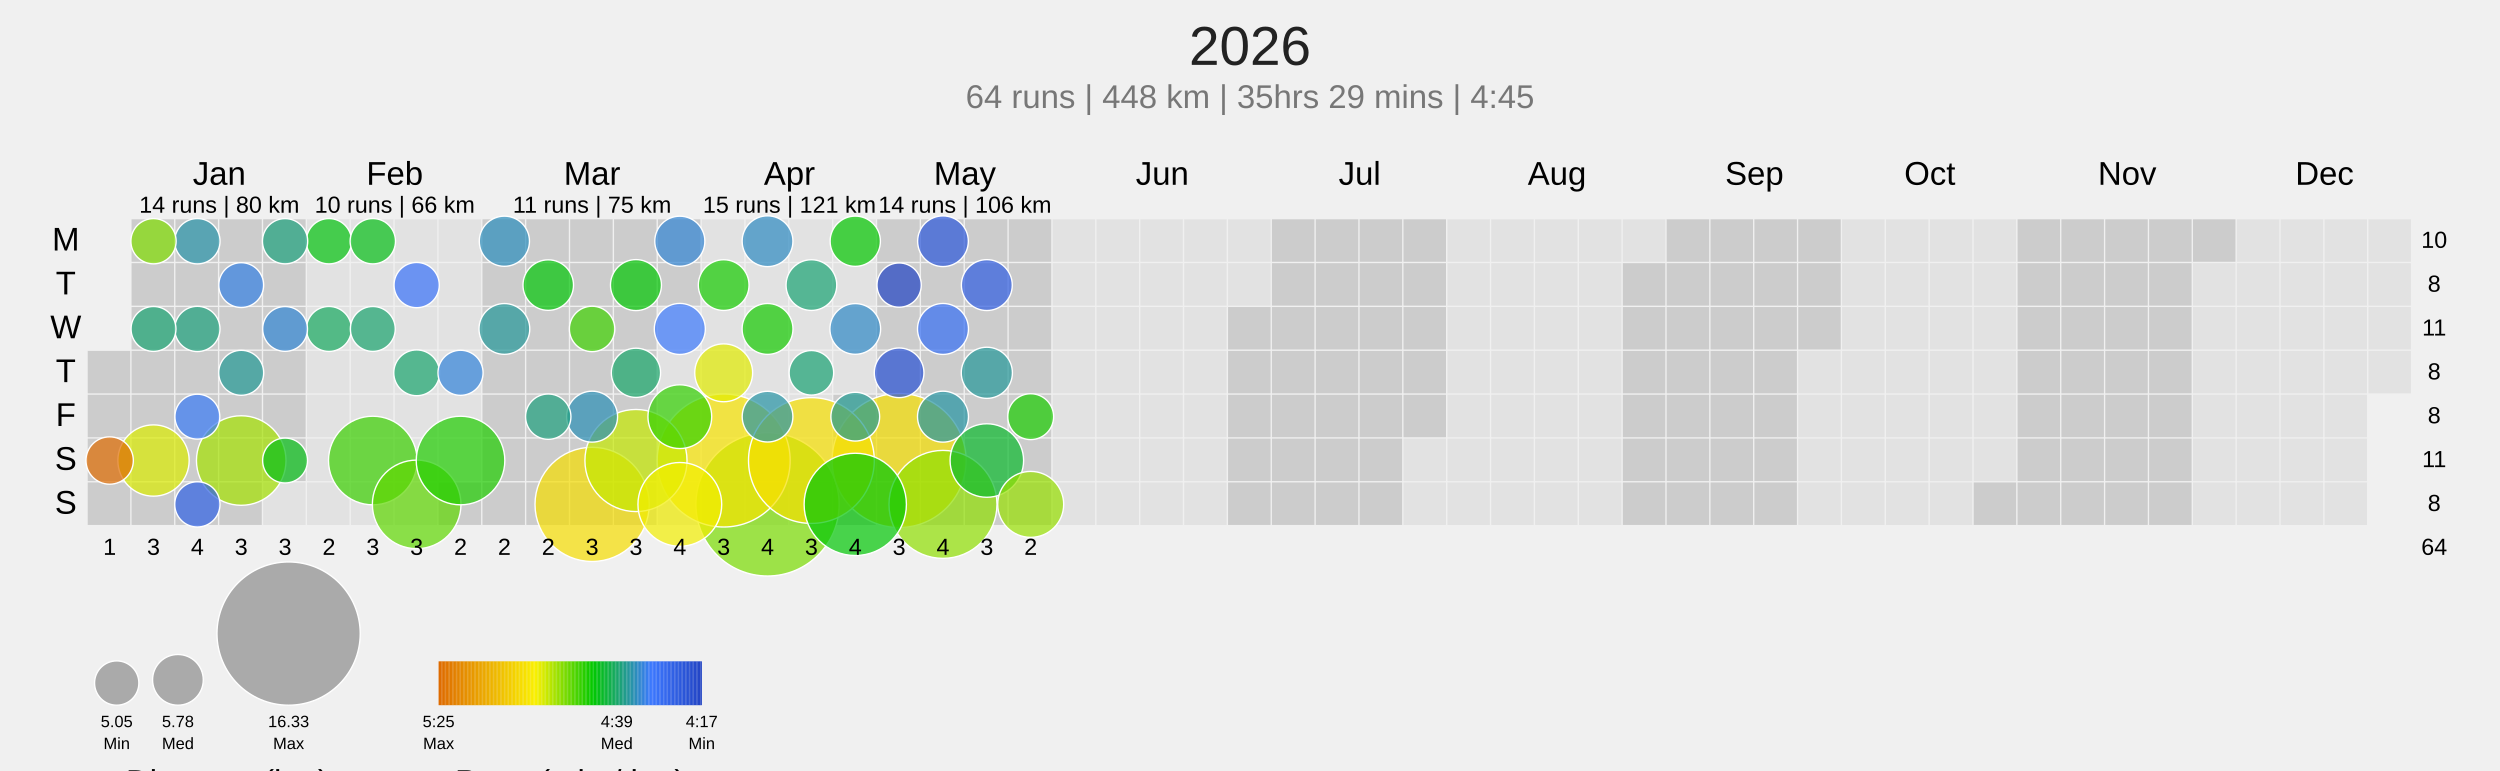
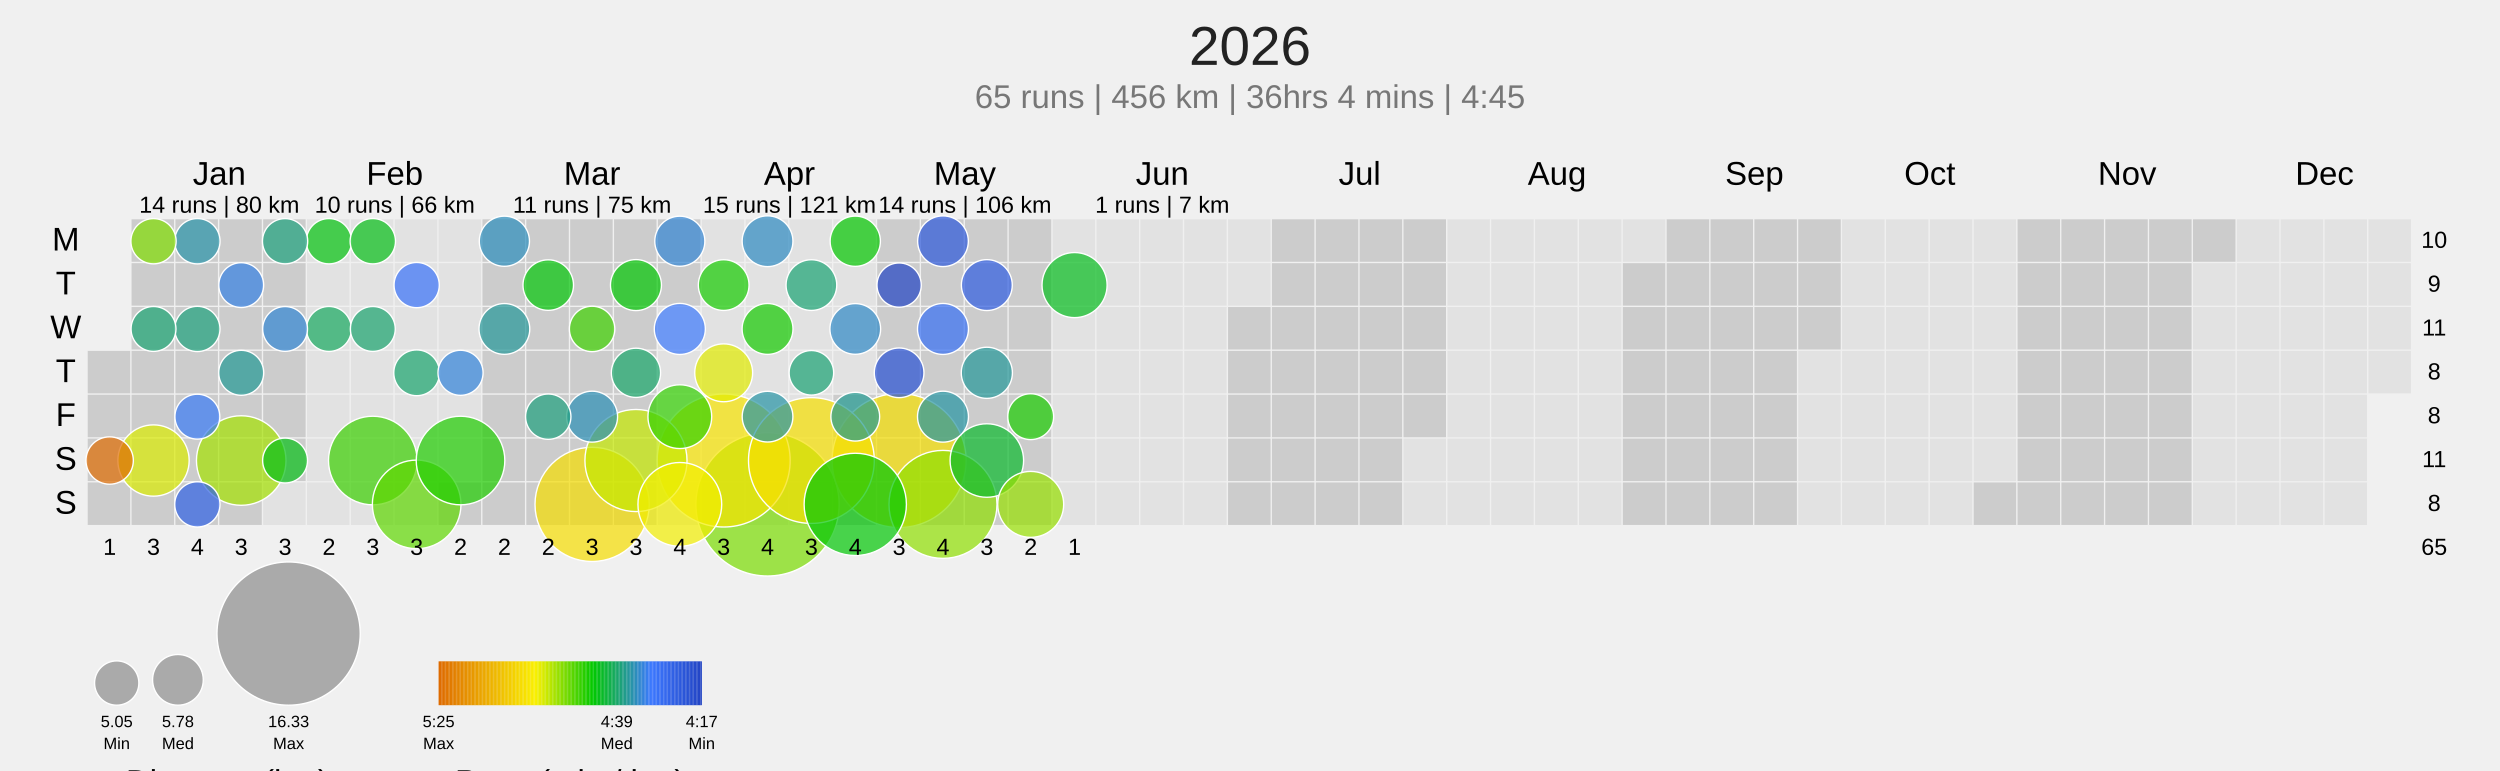
<svg xmlns="http://www.w3.org/2000/svg" viewBox="0 0 1824 562.512">
  <style>
  .month-1 {
    fill: #ccc;
  }
  .month-2 {
    fill: #e2e2e2;
  }
  text {
    font-family: Arial;
    text-anchor: middle;
  }
  .axis-label {
    font-size: 24px;
    dominant-baseline: middle;
  }
  circle {
    fill-opacity: 0.7;
    stroke: white;
  }
  .cross {
    opacity: 0.7;
    stroke: rgb(60, 52, 52);
    stroke-width: 3;
    stroke-linecap: round;
  }
  .count {
    font-size: 17px;
    dominant-baseline: middle;
  }
  .title {
    font-size: 40px;
    dominant-baseline: middle;
    fill: #222;
  }
  .subtitle {
    font-size: 24px;
    dominant-baseline: middle;
    fill: #777;
  }
  </style>
  <text x="912.0" y="36" class="title">2026</text>
-   <text x="912.0" y="72" class="subtitle">64 runs | 448 km | 35hrs 29 mins | 4:45</text>
+   <text x="912.0" y="72" class="subtitle">65 runs | 456 km | 36hrs 4 mins | 4:45</text>
  <rect class="month-1" x="64" y="256" width="31" height="31" />
  <rect class="month-1" x="64" y="288" width="31" height="31" />
  <rect class="month-1" x="64" y="320" width="31" height="31" />
  <rect class="month-1" x="64" y="352" width="31" height="31" />
  <rect class="month-1" x="96" y="160" width="31" height="31" />
  <rect class="month-1" x="96" y="192" width="31" height="31" />
  <rect class="month-1" x="96" y="224" width="31" height="31" />
  <rect class="month-1" x="96" y="256" width="31" height="31" />
  <rect class="month-1" x="96" y="288" width="31" height="31" />
  <rect class="month-1" x="96" y="320" width="31" height="31" />
  <rect class="month-1" x="96" y="352" width="31" height="31" />
  <rect class="month-1" x="128" y="160" width="31" height="31" />
  <rect class="month-1" x="128" y="192" width="31" height="31" />
  <rect class="month-1" x="128" y="224" width="31" height="31" />
  <rect class="month-1" x="128" y="256" width="31" height="31" />
  <rect class="month-1" x="128" y="288" width="31" height="31" />
  <rect class="month-1" x="128" y="320" width="31" height="31" />
  <rect class="month-1" x="128" y="352" width="31" height="31" />
  <rect class="month-1" x="160" y="160" width="31" height="31" />
  <rect class="month-1" x="160" y="192" width="31" height="31" />
  <rect class="month-1" x="160" y="224" width="31" height="31" />
  <rect class="month-1" x="160" y="256" width="31" height="31" />
  <rect class="month-1" x="160" y="288" width="31" height="31" />
  <rect class="month-1" x="160" y="320" width="31" height="31" />
  <rect class="month-1" x="160" y="352" width="31" height="31" />
  <rect class="month-1" x="192" y="160" width="31" height="31" />
  <rect class="month-1" x="192" y="192" width="31" height="31" />
  <rect class="month-1" x="192" y="224" width="31" height="31" />
  <rect class="month-1" x="192" y="256" width="31" height="31" />
  <rect class="month-1" x="192" y="288" width="31" height="31" />
  <rect class="month-1" x="192" y="320" width="31" height="31" />
  <rect class="month-2" x="192" y="352" width="31" height="31" />
  <rect class="month-2" x="224" y="160" width="31" height="31" />
  <rect class="month-2" x="224" y="192" width="31" height="31" />
  <rect class="month-2" x="224" y="224" width="31" height="31" />
  <rect class="month-2" x="224" y="256" width="31" height="31" />
  <rect class="month-2" x="224" y="288" width="31" height="31" />
  <rect class="month-2" x="224" y="320" width="31" height="31" />
  <rect class="month-2" x="224" y="352" width="31" height="31" />
  <rect class="month-2" x="256" y="160" width="31" height="31" />
  <rect class="month-2" x="256" y="192" width="31" height="31" />
  <rect class="month-2" x="256" y="224" width="31" height="31" />
  <rect class="month-2" x="256" y="256" width="31" height="31" />
  <rect class="month-2" x="256" y="288" width="31" height="31" />
  <rect class="month-2" x="256" y="320" width="31" height="31" />
  <rect class="month-2" x="256" y="352" width="31" height="31" />
  <rect class="month-2" x="288" y="160" width="31" height="31" />
  <rect class="month-2" x="288" y="192" width="31" height="31" />
  <rect class="month-2" x="288" y="224" width="31" height="31" />
  <rect class="month-2" x="288" y="256" width="31" height="31" />
  <rect class="month-2" x="288" y="288" width="31" height="31" />
  <rect class="month-2" x="288" y="320" width="31" height="31" />
  <rect class="month-2" x="288" y="352" width="31" height="31" />
  <rect class="month-2" x="320" y="160" width="31" height="31" />
  <rect class="month-2" x="320" y="192" width="31" height="31" />
  <rect class="month-2" x="320" y="224" width="31" height="31" />
  <rect class="month-2" x="320" y="256" width="31" height="31" />
  <rect class="month-2" x="320" y="288" width="31" height="31" />
  <rect class="month-2" x="320" y="320" width="31" height="31" />
  <rect class="month-1" x="320" y="352" width="31" height="31" />
  <rect class="month-1" x="352" y="160" width="31" height="31" />
  <rect class="month-1" x="352" y="192" width="31" height="31" />
  <rect class="month-1" x="352" y="224" width="31" height="31" />
  <rect class="month-1" x="352" y="256" width="31" height="31" />
  <rect class="month-1" x="352" y="288" width="31" height="31" />
  <rect class="month-1" x="352" y="320" width="31" height="31" />
  <rect class="month-1" x="352" y="352" width="31" height="31" />
  <rect class="month-1" x="384" y="160" width="31" height="31" />
  <rect class="month-1" x="384" y="192" width="31" height="31" />
  <rect class="month-1" x="384" y="224" width="31" height="31" />
  <rect class="month-1" x="384" y="256" width="31" height="31" />
  <rect class="month-1" x="384" y="288" width="31" height="31" />
  <rect class="month-1" x="384" y="320" width="31" height="31" />
  <rect class="month-1" x="384" y="352" width="31" height="31" />
  <rect class="month-1" x="416" y="160" width="31" height="31" />
  <rect class="month-1" x="416" y="192" width="31" height="31" />
  <rect class="month-1" x="416" y="224" width="31" height="31" />
  <rect class="month-1" x="416" y="256" width="31" height="31" />
  <rect class="month-1" x="416" y="288" width="31" height="31" />
  <rect class="month-1" x="416" y="320" width="31" height="31" />
  <rect class="month-1" x="416" y="352" width="31" height="31" />
  <rect class="month-1" x="448" y="160" width="31" height="31" />
  <rect class="month-1" x="448" y="192" width="31" height="31" />
  <rect class="month-1" x="448" y="224" width="31" height="31" />
  <rect class="month-1" x="448" y="256" width="31" height="31" />
  <rect class="month-1" x="448" y="288" width="31" height="31" />
  <rect class="month-1" x="448" y="320" width="31" height="31" />
  <rect class="month-1" x="448" y="352" width="31" height="31" />
  <rect class="month-1" x="480" y="160" width="31" height="31" />
  <rect class="month-1" x="480" y="192" width="31" height="31" />
  <rect class="month-2" x="480" y="224" width="31" height="31" />
  <rect class="month-2" x="480" y="256" width="31" height="31" />
  <rect class="month-2" x="480" y="288" width="31" height="31" />
  <rect class="month-2" x="480" y="320" width="31" height="31" />
  <rect class="month-2" x="480" y="352" width="31" height="31" />
  <rect class="month-2" x="512" y="160" width="31" height="31" />
  <rect class="month-2" x="512" y="192" width="31" height="31" />
  <rect class="month-2" x="512" y="224" width="31" height="31" />
  <rect class="month-2" x="512" y="256" width="31" height="31" />
  <rect class="month-2" x="512" y="288" width="31" height="31" />
  <rect class="month-2" x="512" y="320" width="31" height="31" />
  <rect class="month-2" x="512" y="352" width="31" height="31" />
  <rect class="month-2" x="544" y="160" width="31" height="31" />
  <rect class="month-2" x="544" y="192" width="31" height="31" />
  <rect class="month-2" x="544" y="224" width="31" height="31" />
  <rect class="month-2" x="544" y="256" width="31" height="31" />
  <rect class="month-2" x="544" y="288" width="31" height="31" />
  <rect class="month-2" x="544" y="320" width="31" height="31" />
  <rect class="month-2" x="544" y="352" width="31" height="31" />
  <rect class="month-2" x="576" y="160" width="31" height="31" />
  <rect class="month-2" x="576" y="192" width="31" height="31" />
  <rect class="month-2" x="576" y="224" width="31" height="31" />
  <rect class="month-2" x="576" y="256" width="31" height="31" />
  <rect class="month-2" x="576" y="288" width="31" height="31" />
  <rect class="month-2" x="576" y="320" width="31" height="31" />
  <rect class="month-2" x="576" y="352" width="31" height="31" />
  <rect class="month-2" x="608" y="160" width="31" height="31" />
  <rect class="month-2" x="608" y="192" width="31" height="31" />
  <rect class="month-2" x="608" y="224" width="31" height="31" />
  <rect class="month-2" x="608" y="256" width="31" height="31" />
  <rect class="month-1" x="608" y="288" width="31" height="31" />
  <rect class="month-1" x="608" y="320" width="31" height="31" />
  <rect class="month-1" x="608" y="352" width="31" height="31" />
  <rect class="month-1" x="640" y="160" width="31" height="31" />
  <rect class="month-1" x="640" y="192" width="31" height="31" />
  <rect class="month-1" x="640" y="224" width="31" height="31" />
  <rect class="month-1" x="640" y="256" width="31" height="31" />
  <rect class="month-1" x="640" y="288" width="31" height="31" />
  <rect class="month-1" x="640" y="320" width="31" height="31" />
  <rect class="month-1" x="640" y="352" width="31" height="31" />
  <rect class="month-1" x="672" y="160" width="31" height="31" />
  <rect class="month-1" x="672" y="192" width="31" height="31" />
  <rect class="month-1" x="672" y="224" width="31" height="31" />
  <rect class="month-1" x="672" y="256" width="31" height="31" />
  <rect class="month-1" x="672" y="288" width="31" height="31" />
  <rect class="month-1" x="672" y="320" width="31" height="31" />
  <rect class="month-1" x="672" y="352" width="31" height="31" />
  <rect class="month-1" x="704" y="160" width="31" height="31" />
  <rect class="month-1" x="704" y="192" width="31" height="31" />
  <rect class="month-1" x="704" y="224" width="31" height="31" />
  <rect class="month-1" x="704" y="256" width="31" height="31" />
  <rect class="month-1" x="704" y="288" width="31" height="31" />
  <rect class="month-1" x="704" y="320" width="31" height="31" />
  <rect class="month-1" x="704" y="352" width="31" height="31" />
  <rect class="month-1" x="736" y="160" width="31" height="31" />
  <rect class="month-1" x="736" y="192" width="31" height="31" />
  <rect class="month-1" x="736" y="224" width="31" height="31" />
  <rect class="month-1" x="736" y="256" width="31" height="31" />
  <rect class="month-1" x="736" y="288" width="31" height="31" />
  <rect class="month-1" x="736" y="320" width="31" height="31" />
  <rect class="month-1" x="736" y="352" width="31" height="31" />
  <rect class="month-2" x="768" y="160" width="31" height="31" />
  <rect class="month-2" x="768" y="192" width="31" height="31" />
  <rect class="month-2" x="768" y="224" width="31" height="31" />
  <rect class="month-2" x="768" y="256" width="31" height="31" />
  <rect class="month-2" x="768" y="288" width="31" height="31" />
  <rect class="month-2" x="768" y="320" width="31" height="31" />
  <rect class="month-2" x="768" y="352" width="31" height="31" />
  <rect class="month-2" x="800" y="160" width="31" height="31" />
  <rect class="month-2" x="800" y="192" width="31" height="31" />
  <rect class="month-2" x="800" y="224" width="31" height="31" />
  <rect class="month-2" x="800" y="256" width="31" height="31" />
  <rect class="month-2" x="800" y="288" width="31" height="31" />
  <rect class="month-2" x="800" y="320" width="31" height="31" />
  <rect class="month-2" x="800" y="352" width="31" height="31" />
  <rect class="month-2" x="832" y="160" width="31" height="31" />
  <rect class="month-2" x="832" y="192" width="31" height="31" />
  <rect class="month-2" x="832" y="224" width="31" height="31" />
  <rect class="month-2" x="832" y="256" width="31" height="31" />
  <rect class="month-2" x="832" y="288" width="31" height="31" />
  <rect class="month-2" x="832" y="320" width="31" height="31" />
  <rect class="month-2" x="832" y="352" width="31" height="31" />
  <rect class="month-2" x="864" y="160" width="31" height="31" />
  <rect class="month-2" x="864" y="192" width="31" height="31" />
  <rect class="month-2" x="864" y="224" width="31" height="31" />
  <rect class="month-2" x="864" y="256" width="31" height="31" />
  <rect class="month-2" x="864" y="288" width="31" height="31" />
  <rect class="month-2" x="864" y="320" width="31" height="31" />
  <rect class="month-2" x="864" y="352" width="31" height="31" />
  <rect class="month-2" x="896" y="160" width="31" height="31" />
  <rect class="month-2" x="896" y="192" width="31" height="31" />
  <rect class="month-1" x="896" y="224" width="31" height="31" />
  <rect class="month-1" x="896" y="256" width="31" height="31" />
  <rect class="month-1" x="896" y="288" width="31" height="31" />
  <rect class="month-1" x="896" y="320" width="31" height="31" />
  <rect class="month-1" x="896" y="352" width="31" height="31" />
  <rect class="month-1" x="928" y="160" width="31" height="31" />
  <rect class="month-1" x="928" y="192" width="31" height="31" />
  <rect class="month-1" x="928" y="224" width="31" height="31" />
  <rect class="month-1" x="928" y="256" width="31" height="31" />
  <rect class="month-1" x="928" y="288" width="31" height="31" />
  <rect class="month-1" x="928" y="320" width="31" height="31" />
  <rect class="month-1" x="928" y="352" width="31" height="31" />
  <rect class="month-1" x="960" y="160" width="31" height="31" />
  <rect class="month-1" x="960" y="192" width="31" height="31" />
  <rect class="month-1" x="960" y="224" width="31" height="31" />
  <rect class="month-1" x="960" y="256" width="31" height="31" />
  <rect class="month-1" x="960" y="288" width="31" height="31" />
  <rect class="month-1" x="960" y="320" width="31" height="31" />
  <rect class="month-1" x="960" y="352" width="31" height="31" />
  <rect class="month-1" x="992" y="160" width="31" height="31" />
  <rect class="month-1" x="992" y="192" width="31" height="31" />
  <rect class="month-1" x="992" y="224" width="31" height="31" />
  <rect class="month-1" x="992" y="256" width="31" height="31" />
  <rect class="month-1" x="992" y="288" width="31" height="31" />
  <rect class="month-1" x="992" y="320" width="31" height="31" />
  <rect class="month-1" x="992" y="352" width="31" height="31" />
  <rect class="month-1" x="1024" y="160" width="31" height="31" />
  <rect class="month-1" x="1024" y="192" width="31" height="31" />
  <rect class="month-1" x="1024" y="224" width="31" height="31" />
  <rect class="month-1" x="1024" y="256" width="31" height="31" />
  <rect class="month-1" x="1024" y="288" width="31" height="31" />
  <rect class="month-2" x="1024" y="320" width="31" height="31" />
  <rect class="month-2" x="1024" y="352" width="31" height="31" />
  <rect class="month-2" x="1056" y="160" width="31" height="31" />
  <rect class="month-2" x="1056" y="192" width="31" height="31" />
  <rect class="month-2" x="1056" y="224" width="31" height="31" />
  <rect class="month-2" x="1056" y="256" width="31" height="31" />
  <rect class="month-2" x="1056" y="288" width="31" height="31" />
  <rect class="month-2" x="1056" y="320" width="31" height="31" />
  <rect class="month-2" x="1056" y="352" width="31" height="31" />
  <rect class="month-2" x="1088" y="160" width="31" height="31" />
  <rect class="month-2" x="1088" y="192" width="31" height="31" />
  <rect class="month-2" x="1088" y="224" width="31" height="31" />
  <rect class="month-2" x="1088" y="256" width="31" height="31" />
  <rect class="month-2" x="1088" y="288" width="31" height="31" />
  <rect class="month-2" x="1088" y="320" width="31" height="31" />
  <rect class="month-2" x="1088" y="352" width="31" height="31" />
  <rect class="month-2" x="1120" y="160" width="31" height="31" />
  <rect class="month-2" x="1120" y="192" width="31" height="31" />
  <rect class="month-2" x="1120" y="224" width="31" height="31" />
  <rect class="month-2" x="1120" y="256" width="31" height="31" />
  <rect class="month-2" x="1120" y="288" width="31" height="31" />
  <rect class="month-2" x="1120" y="320" width="31" height="31" />
  <rect class="month-2" x="1120" y="352" width="31" height="31" />
  <rect class="month-2" x="1152" y="160" width="31" height="31" />
  <rect class="month-2" x="1152" y="192" width="31" height="31" />
  <rect class="month-2" x="1152" y="224" width="31" height="31" />
  <rect class="month-2" x="1152" y="256" width="31" height="31" />
  <rect class="month-2" x="1152" y="288" width="31" height="31" />
  <rect class="month-2" x="1152" y="320" width="31" height="31" />
  <rect class="month-2" x="1152" y="352" width="31" height="31" />
  <rect class="month-2" x="1184" y="160" width="31" height="31" />
  <rect class="month-1" x="1184" y="192" width="31" height="31" />
  <rect class="month-1" x="1184" y="224" width="31" height="31" />
  <rect class="month-1" x="1184" y="256" width="31" height="31" />
  <rect class="month-1" x="1184" y="288" width="31" height="31" />
  <rect class="month-1" x="1184" y="320" width="31" height="31" />
  <rect class="month-1" x="1184" y="352" width="31" height="31" />
  <rect class="month-1" x="1216" y="160" width="31" height="31" />
  <rect class="month-1" x="1216" y="192" width="31" height="31" />
  <rect class="month-1" x="1216" y="224" width="31" height="31" />
  <rect class="month-1" x="1216" y="256" width="31" height="31" />
  <rect class="month-1" x="1216" y="288" width="31" height="31" />
  <rect class="month-1" x="1216" y="320" width="31" height="31" />
  <rect class="month-1" x="1216" y="352" width="31" height="31" />
  <rect class="month-1" x="1248" y="160" width="31" height="31" />
  <rect class="month-1" x="1248" y="192" width="31" height="31" />
  <rect class="month-1" x="1248" y="224" width="31" height="31" />
  <rect class="month-1" x="1248" y="256" width="31" height="31" />
  <rect class="month-1" x="1248" y="288" width="31" height="31" />
  <rect class="month-1" x="1248" y="320" width="31" height="31" />
  <rect class="month-1" x="1248" y="352" width="31" height="31" />
  <rect class="month-1" x="1280" y="160" width="31" height="31" />
  <rect class="month-1" x="1280" y="192" width="31" height="31" />
  <rect class="month-1" x="1280" y="224" width="31" height="31" />
  <rect class="month-1" x="1280" y="256" width="31" height="31" />
  <rect class="month-1" x="1280" y="288" width="31" height="31" />
  <rect class="month-1" x="1280" y="320" width="31" height="31" />
  <rect class="month-1" x="1280" y="352" width="31" height="31" />
  <rect class="month-1" x="1312" y="160" width="31" height="31" />
  <rect class="month-1" x="1312" y="192" width="31" height="31" />
  <rect class="month-1" x="1312" y="224" width="31" height="31" />
  <rect class="month-2" x="1312" y="256" width="31" height="31" />
  <rect class="month-2" x="1312" y="288" width="31" height="31" />
  <rect class="month-2" x="1312" y="320" width="31" height="31" />
  <rect class="month-2" x="1312" y="352" width="31" height="31" />
  <rect class="month-2" x="1344" y="160" width="31" height="31" />
  <rect class="month-2" x="1344" y="192" width="31" height="31" />
  <rect class="month-2" x="1344" y="224" width="31" height="31" />
  <rect class="month-2" x="1344" y="256" width="31" height="31" />
  <rect class="month-2" x="1344" y="288" width="31" height="31" />
  <rect class="month-2" x="1344" y="320" width="31" height="31" />
  <rect class="month-2" x="1344" y="352" width="31" height="31" />
  <rect class="month-2" x="1376" y="160" width="31" height="31" />
  <rect class="month-2" x="1376" y="192" width="31" height="31" />
  <rect class="month-2" x="1376" y="224" width="31" height="31" />
  <rect class="month-2" x="1376" y="256" width="31" height="31" />
  <rect class="month-2" x="1376" y="288" width="31" height="31" />
  <rect class="month-2" x="1376" y="320" width="31" height="31" />
  <rect class="month-2" x="1376" y="352" width="31" height="31" />
  <rect class="month-2" x="1408" y="160" width="31" height="31" />
  <rect class="month-2" x="1408" y="192" width="31" height="31" />
  <rect class="month-2" x="1408" y="224" width="31" height="31" />
  <rect class="month-2" x="1408" y="256" width="31" height="31" />
  <rect class="month-2" x="1408" y="288" width="31" height="31" />
  <rect class="month-2" x="1408" y="320" width="31" height="31" />
  <rect class="month-2" x="1408" y="352" width="31" height="31" />
  <rect class="month-2" x="1440" y="160" width="31" height="31" />
  <rect class="month-2" x="1440" y="192" width="31" height="31" />
  <rect class="month-2" x="1440" y="224" width="31" height="31" />
  <rect class="month-2" x="1440" y="256" width="31" height="31" />
  <rect class="month-2" x="1440" y="288" width="31" height="31" />
  <rect class="month-2" x="1440" y="320" width="31" height="31" />
  <rect class="month-1" x="1440" y="352" width="31" height="31" />
  <rect class="month-1" x="1472" y="160" width="31" height="31" />
  <rect class="month-1" x="1472" y="192" width="31" height="31" />
  <rect class="month-1" x="1472" y="224" width="31" height="31" />
  <rect class="month-1" x="1472" y="256" width="31" height="31" />
  <rect class="month-1" x="1472" y="288" width="31" height="31" />
  <rect class="month-1" x="1472" y="320" width="31" height="31" />
  <rect class="month-1" x="1472" y="352" width="31" height="31" />
  <rect class="month-1" x="1504" y="160" width="31" height="31" />
  <rect class="month-1" x="1504" y="192" width="31" height="31" />
  <rect class="month-1" x="1504" y="224" width="31" height="31" />
  <rect class="month-1" x="1504" y="256" width="31" height="31" />
  <rect class="month-1" x="1504" y="288" width="31" height="31" />
  <rect class="month-1" x="1504" y="320" width="31" height="31" />
  <rect class="month-1" x="1504" y="352" width="31" height="31" />
  <rect class="month-1" x="1536" y="160" width="31" height="31" />
  <rect class="month-1" x="1536" y="192" width="31" height="31" />
  <rect class="month-1" x="1536" y="224" width="31" height="31" />
  <rect class="month-1" x="1536" y="256" width="31" height="31" />
  <rect class="month-1" x="1536" y="288" width="31" height="31" />
  <rect class="month-1" x="1536" y="320" width="31" height="31" />
  <rect class="month-1" x="1536" y="352" width="31" height="31" />
  <rect class="month-1" x="1568" y="160" width="31" height="31" />
  <rect class="month-1" x="1568" y="192" width="31" height="31" />
  <rect class="month-1" x="1568" y="224" width="31" height="31" />
  <rect class="month-1" x="1568" y="256" width="31" height="31" />
  <rect class="month-1" x="1568" y="288" width="31" height="31" />
  <rect class="month-1" x="1568" y="320" width="31" height="31" />
  <rect class="month-1" x="1568" y="352" width="31" height="31" />
  <rect class="month-1" x="1600" y="160" width="31" height="31" />
  <rect class="month-2" x="1600" y="192" width="31" height="31" />
  <rect class="month-2" x="1600" y="224" width="31" height="31" />
  <rect class="month-2" x="1600" y="256" width="31" height="31" />
  <rect class="month-2" x="1600" y="288" width="31" height="31" />
  <rect class="month-2" x="1600" y="320" width="31" height="31" />
  <rect class="month-2" x="1600" y="352" width="31" height="31" />
  <rect class="month-2" x="1632" y="160" width="31" height="31" />
  <rect class="month-2" x="1632" y="192" width="31" height="31" />
  <rect class="month-2" x="1632" y="224" width="31" height="31" />
  <rect class="month-2" x="1632" y="256" width="31" height="31" />
  <rect class="month-2" x="1632" y="288" width="31" height="31" />
  <rect class="month-2" x="1632" y="320" width="31" height="31" />
  <rect class="month-2" x="1632" y="352" width="31" height="31" />
  <rect class="month-2" x="1664" y="160" width="31" height="31" />
  <rect class="month-2" x="1664" y="192" width="31" height="31" />
  <rect class="month-2" x="1664" y="224" width="31" height="31" />
  <rect class="month-2" x="1664" y="256" width="31" height="31" />
  <rect class="month-2" x="1664" y="288" width="31" height="31" />
  <rect class="month-2" x="1664" y="320" width="31" height="31" />
  <rect class="month-2" x="1664" y="352" width="31" height="31" />
  <rect class="month-2" x="1696" y="160" width="31" height="31" />
  <rect class="month-2" x="1696" y="192" width="31" height="31" />
  <rect class="month-2" x="1696" y="224" width="31" height="31" />
  <rect class="month-2" x="1696" y="256" width="31" height="31" />
  <rect class="month-2" x="1696" y="288" width="31" height="31" />
  <rect class="month-2" x="1696" y="320" width="31" height="31" />
  <rect class="month-2" x="1696" y="352" width="31" height="31" />
  <rect class="month-2" x="1728" y="160" width="31" height="31" />
  <rect class="month-2" x="1728" y="192" width="31" height="31" />
  <rect class="month-2" x="1728" y="224" width="31" height="31" />
  <rect class="month-2" x="1728" y="256" width="31" height="31" />
  <circle fill="rgb(122, 220, 0)" cx="560.0" cy="368.0" r="52.256" />
  <circle fill="rgb(246, 223, 0)" cx="656.0" cy="336.0" r="48.893" />
  <circle fill="rgb(248, 228, 0)" cx="528.0" cy="336.0" r="48.512" />
  <circle fill="rgb(247, 224, 0)" cx="592.0" cy="336.0" r="45.888" />
  <circle fill="rgb(246, 221, 0)" cx="432.0" cy="368.0" r="41.664" />
  <circle fill="rgb(143, 223, 0)" cx="688.0" cy="368.0" r="39.392" />
  <circle fill="rgb(1, 199, 5)" cx="624.0" cy="368.0" r="37.312" />
  <circle fill="rgb(197, 232, 0)" cx="464.0" cy="336.0" r="37.248" />
  <circle fill="rgb(165, 226, 0)" cx="176.0" cy="336.0" r="32.672" />
  <circle fill="rgb(59, 209, 0)" cx="272.0" cy="336.0" r="32.32" />
  <circle fill="rgb(95, 215, 0)" cx="304.0" cy="368.0" r="32.32" />
  <circle fill="rgb(32, 205, 0)" cx="336.0" cy="336.0" r="32.32" />
  <circle fill="rgb(243, 239, 0)" cx="496.0" cy="368.0" r="30.56" />
  <circle fill="rgb(11, 186, 45)" cx="720.0" cy="336.0" r="26.816" />
  <circle fill="rgb(219, 235, 0)" cx="112.0" cy="336.0" r="26.016" />
  <circle fill="rgb(152, 224, 0)" cx="752.0" cy="368.0" r="24.064" />
+   <circle fill="rgb(7, 190, 31)" cx="784.0" cy="208.0" r="23.744" />
  <circle fill="rgb(51, 208, 0)" cx="496.0" cy="304.0" r="23.264" />
  <circle fill="rgb(225, 236, 0)" cx="528.0" cy="272.0" r="21.12" />
  <circle fill="rgb(36, 152, 153)" cx="720.0" cy="272.0" r="18.656" />
  <circle fill="rgb(60, 121, 253)" cx="496.0" cy="240.0" r="18.624" />
  <circle fill="rgb(43, 143, 181)" cx="432.0" cy="304.0" r="18.592" />
  <circle fill="rgb(1, 199, 2)" cx="464.0" cy="208.0" r="18.592" />
  <circle fill="rgb(55, 111, 244)" cx="688.0" cy="240.0" r="18.592" />
  <circle fill="rgb(38, 149, 163)" cx="688.0" cy="304.0" r="18.592" />
  <circle fill="rgb(20, 203, 0)" cx="560.0" cy="240.0" r="18.56" />
  <circle fill="rgb(47, 93, 225)" cx="720.0" cy="208.0" r="18.56" />
  <circle fill="rgb(36, 152, 153)" cx="368.0" cy="240.0" r="18.528" />
  <circle fill="rgb(46, 139, 194)" cx="560.0" cy="176.0" r="18.528" />
  <circle fill="rgb(22, 204, 0)" cx="528.0" cy="208.0" r="18.496" />
  <circle fill="rgb(39, 148, 166)" cx="560.0" cy="304.0" r="18.496" />
  <circle fill="rgb(27, 164, 116)" cx="592.0" cy="208.0" r="18.496" />
  <circle fill="rgb(47, 138, 198)" cx="624.0" cy="240.0" r="18.496" />
  <circle fill="rgb(44, 88, 219)" cx="688.0" cy="176.0" r="18.496" />
  <circle fill="rgb(2, 198, 8)" cx="400.0" cy="208.0" r="18.432" />
  <circle fill="rgb(3, 200, 0)" cx="624.0" cy="176.0" r="18.336" />
  <circle fill="rgb(44, 141, 188)" cx="368.0" cy="176.0" r="18.304" />
  <circle fill="rgb(50, 133, 212)" cx="496.0" cy="176.0" r="18.272" />
  <circle fill="rgb(41, 82, 213)" cx="656.0" cy="272.0" r="18.112" />
  <circle fill="rgb(25, 167, 106)" cx="464.0" cy="272.0" r="17.952" />
  <circle fill="rgb(34, 154, 146)" cx="624.0" cy="304.0" r="17.792" />
  <circle fill="rgb(222, 108, 0)" cx="80.0" cy="336.0" r="17.28" />
  <circle fill="rgb(27, 204, 0)" cx="752.0" cy="304.0" r="16.736" />
  <circle fill="rgb(26, 166, 110)" cx="304.0" cy="272.0" r="16.704" />
  <circle fill="rgb(63, 210, 0)" cx="432.0" cy="240.0" r="16.576" />
  <circle fill="rgb(40, 147, 169)" cx="144.0" cy="176.0" r="16.544" />
  <circle fill="rgb(3, 195, 15)" cx="240.0" cy="176.0" r="16.544" />
  <circle fill="rgb(6, 192, 24)" cx="272.0" cy="176.0" r="16.544" />
  <circle fill="rgb(30, 160, 126)" cx="400.0" cy="304.0" r="16.544" />
  <circle fill="rgb(127, 220, 0)" cx="112.0" cy="176.0" r="16.512" />
  <circle fill="rgb(29, 161, 124)" cx="144.0" cy="240.0" r="16.512" />
  <circle fill="rgb(48, 97, 229)" cx="144.0" cy="368.0" r="16.512" />
  <circle fill="rgb(29, 161, 124)" cx="208.0" cy="176.0" r="16.512" />
  <circle fill="rgb(58, 115, 250)" cx="304.0" cy="208.0" r="16.512" />
  <circle fill="rgb(51, 132, 218)" cx="336.0" cy="272.0" r="16.448" />
  <circle fill="rgb(35, 153, 149)" cx="176.0" cy="272.0" r="16.416" />
  <circle fill="rgb(23, 170, 96)" cx="240.0" cy="240.0" r="16.416" />
  <circle fill="rgb(27, 164, 114)" cx="112.0" cy="240.0" r="16.384" />
  <circle fill="rgb(58, 123, 246)" cx="144.0" cy="304.0" r="16.384" />
  <circle fill="rgb(6, 192, 24)" cx="208.0" cy="336.0" r="16.384" />
  <circle fill="rgb(26, 165, 110)" cx="272.0" cy="240.0" r="16.384" />
  <circle fill="rgb(54, 129, 227)" cx="176.0" cy="208.0" r="16.352" />
  <circle fill="rgb(50, 134, 211)" cx="208.0" cy="240.0" r="16.352" />
  <circle fill="rgb(27, 163, 116)" cx="592.0" cy="272.0" r="16.256" />
  <circle fill="rgb(33, 67, 195)" cx="656.0" cy="208.0" r="16.16" />
  <g class="count">
    <text x="80.0" y="400.0">1</text>
    <text x="112.0" y="400.0">3</text>
    <text x="144.0" y="400.0">4</text>
    <text x="176.0" y="400.0">3</text>
    <text x="208.0" y="400.0">3</text>
    <text x="240.0" y="400.0">2</text>
    <text x="272.0" y="400.0">3</text>
    <text x="304.0" y="400.0">3</text>
    <text x="336.0" y="400.0">2</text>
    <text x="368.0" y="400.0">2</text>
    <text x="400.0" y="400.0">2</text>
    <text x="432.0" y="400.0">3</text>
    <text x="464.0" y="400.0">3</text>
    <text x="496.0" y="400.0">4</text>
    <text x="528.0" y="400.0">3</text>
    <text x="560.0" y="400.0">4</text>
    <text x="592.0" y="400.0">3</text>
    <text x="624.0" y="400.0">4</text>
    <text x="656.0" y="400.0">3</text>
    <text x="688.0" y="400.0">4</text>
    <text x="720.0" y="400.0">3</text>
    <text x="752.0" y="400.0">2</text>
+     <text x="784.0" y="400.0">1</text>
    <text x="1776.0" y="336.0">11</text>
    <text x="1776.0" y="176.0">10</text>
    <text x="1776.0" y="240.0">11</text>
    <text x="1776.0" y="304.0">8</text>
    <text x="1776.0" y="368.0">8</text>
-     <text x="1776.0" y="208.0">8</text>
+     <text x="1776.0" y="208.0">9</text>
    <text x="1776.0" y="272.0">8</text>
-     <text x="1776.0" y="400.0">64</text>
+     <text x="1776.0" y="400.0">65</text>
  </g>
  <g class="axis-label">
    <text x="48.0" y="176.0">M</text>
    <text x="48.0" y="208.0">T</text>
    <text x="48.0" y="240.0">W</text>
    <text x="48.0" y="272.0">T</text>
    <text x="48.0" y="304.0">F</text>
    <text x="48.0" y="336.0">S</text>
    <text x="48.0" y="368.0">S</text>
  </g>
  <g class="axis-label">
    <g transform="translate(160.0 128)">
      <text>Jan</text>
      <text y="22.4" class="count">14 runs | 80 km</text>
    </g>
    <g transform="translate(288.0 128)">
      <text>Feb</text>
      <text y="22.4" class="count">10 runs | 66 km</text>
    </g>
    <g transform="translate(432.0 128)">
      <text>Mar</text>
      <text y="22.4" class="count">11 runs | 75 km</text>
    </g>
    <g transform="translate(576.0 128)">
      <text>Apr</text>
      <text y="22.4" class="count">15 runs | 121 km</text>
    </g>
    <g transform="translate(704.0 128)">
      <text>May</text>
      <text y="22.4" class="count">14 runs | 106 km</text>
    </g>
    <g transform="translate(848.0 128)">
      <text>Jun</text>
+       <text y="22.4" class="count">1 runs | 7 km</text>
    </g>
    <g transform="translate(992.0 128)">
      <text>Jul</text>
    </g>
    <g transform="translate(1136.0 128)">
      <text>Aug</text>
    </g>
    <g transform="translate(1280.0 128)">
      <text>Sep</text>
    </g>
    <g transform="translate(1408.0 128)">
      <text>Oct</text>
    </g>
    <g transform="translate(1552.0 128)">
      <text>Nov</text>
    </g>
    <g transform="translate(1696.0 128)">
      <text>Dec</text>
    </g>
  </g>
  <circle fill="rgb(140, 140, 140)" cx="85.16" cy="498.352" r="16.16" />
  <text x="85.16" y="530.512">5.05</text>
  <text x="85.16" y="546.512">Min</text>
  <circle fill="rgb(140, 140, 140)" cx="129.816" cy="496.016" r="18.496" />
  <text x="129.816" y="530.512">5.78</text>
  <text x="129.816" y="546.512">Med</text>
  <circle fill="rgb(140, 140, 140)" cx="210.568" cy="462.256" r="52.256" />
  <text x="210.568" y="530.512">16.33</text>
  <text x="210.568" y="546.512">Max</text>
  <text x="165.912" y="578.512" font-size="24px">Distance (km)</text>
  <text x="320" y="530.512">5:25</text>
  <text x="320" y="546.512">Max</text>
  <rect fill="rgb(222, 107, 0)" x="320" y="482.512" width="1.1" height="32" />
  <rect fill="rgb(223, 109, 0)" x="321" y="482.512" width="1.1" height="32" />
  <rect fill="rgb(223, 110, 0)" x="322" y="482.512" width="1.1" height="32" />
  <rect fill="rgb(223, 112, 0)" x="323" y="482.512" width="1.1" height="32" />
  <rect fill="rgb(224, 114, 0)" x="324" y="482.512" width="1.1" height="32" />
  <rect fill="rgb(224, 116, 0)" x="325" y="482.512" width="1.1" height="32" />
  <rect fill="rgb(225, 118, 0)" x="326" y="482.512" width="1.1" height="32" />
  <rect fill="rgb(225, 120, 0)" x="327" y="482.512" width="1.1" height="32" />
  <rect fill="rgb(225, 122, 0)" x="328" y="482.512" width="1.1" height="32" />
  <rect fill="rgb(226, 124, 0)" x="329" y="482.512" width="1.1" height="32" />
  <rect fill="rgb(226, 126, 0)" x="330" y="482.512" width="1.1" height="32" />
  <rect fill="rgb(227, 128, 0)" x="331" y="482.512" width="1.1" height="32" />
  <rect fill="rgb(227, 129, 0)" x="332" y="482.512" width="1.1" height="32" />
  <rect fill="rgb(227, 131, 0)" x="333" y="482.512" width="1.1" height="32" />
  <rect fill="rgb(228, 133, 0)" x="334" y="482.512" width="1.1" height="32" />
  <rect fill="rgb(228, 135, 0)" x="335" y="482.512" width="1.1" height="32" />
  <rect fill="rgb(229, 137, 0)" x="336" y="482.512" width="1.1" height="32" />
  <rect fill="rgb(229, 139, 0)" x="337" y="482.512" width="1.1" height="32" />
  <rect fill="rgb(229, 141, 0)" x="338" y="482.512" width="1.1" height="32" />
  <rect fill="rgb(230, 143, 0)" x="339" y="482.512" width="1.1" height="32" />
  <rect fill="rgb(230, 145, 0)" x="340" y="482.512" width="1.1" height="32" />
  <rect fill="rgb(231, 147, 0)" x="341" y="482.512" width="1.1" height="32" />
  <rect fill="rgb(231, 148, 0)" x="342" y="482.512" width="1.1" height="32" />
  <rect fill="rgb(231, 150, 0)" x="343" y="482.512" width="1.1" height="32" />
  <rect fill="rgb(232, 152, 0)" x="344" y="482.512" width="1.1" height="32" />
  <rect fill="rgb(232, 154, 0)" x="345" y="482.512" width="1.1" height="32" />
  <rect fill="rgb(233, 156, 0)" x="346" y="482.512" width="1.1" height="32" />
  <rect fill="rgb(233, 158, 0)" x="347" y="482.512" width="1.1" height="32" />
  <rect fill="rgb(233, 160, 0)" x="348" y="482.512" width="1.1" height="32" />
  <rect fill="rgb(234, 162, 0)" x="349" y="482.512" width="1.1" height="32" />
  <rect fill="rgb(234, 164, 0)" x="350" y="482.512" width="1.1" height="32" />
  <rect fill="rgb(234, 166, 0)" x="351" y="482.512" width="1.1" height="32" />
  <rect fill="rgb(235, 167, 0)" x="352" y="482.512" width="1.1" height="32" />
  <rect fill="rgb(235, 169, 0)" x="353" y="482.512" width="1.1" height="32" />
  <rect fill="rgb(236, 171, 0)" x="354" y="482.512" width="1.1" height="32" />
  <rect fill="rgb(236, 173, 0)" x="355" y="482.512" width="1.1" height="32" />
  <rect fill="rgb(236, 175, 0)" x="356" y="482.512" width="1.1" height="32" />
  <rect fill="rgb(237, 177, 0)" x="357" y="482.512" width="1.1" height="32" />
  <rect fill="rgb(237, 179, 0)" x="358" y="482.512" width="1.1" height="32" />
  <rect fill="rgb(238, 181, 0)" x="359" y="482.512" width="1.1" height="32" />
  <rect fill="rgb(238, 183, 0)" x="360" y="482.512" width="1.1" height="32" />
  <rect fill="rgb(238, 185, 0)" x="361" y="482.512" width="1.1" height="32" />
  <rect fill="rgb(239, 186, 0)" x="362" y="482.512" width="1.1" height="32" />
  <rect fill="rgb(239, 188, 0)" x="363" y="482.512" width="1.1" height="32" />
  <rect fill="rgb(240, 190, 0)" x="364" y="482.512" width="1.1" height="32" />
  <rect fill="rgb(240, 192, 0)" x="365" y="482.512" width="1.1" height="32" />
  <rect fill="rgb(240, 194, 0)" x="366" y="482.512" width="1.1" height="32" />
  <rect fill="rgb(241, 196, 0)" x="367" y="482.512" width="1.1" height="32" />
  <rect fill="rgb(241, 198, 0)" x="368" y="482.512" width="1.1" height="32" />
  <rect fill="rgb(242, 200, 0)" x="369" y="482.512" width="1.1" height="32" />
  <rect fill="rgb(242, 202, 0)" x="370" y="482.512" width="1.1" height="32" />
  <rect fill="rgb(242, 204, 0)" x="371" y="482.512" width="1.1" height="32" />
  <rect fill="rgb(243, 205, 0)" x="372" y="482.512" width="1.1" height="32" />
  <rect fill="rgb(243, 207, 0)" x="373" y="482.512" width="1.1" height="32" />
  <rect fill="rgb(244, 209, 0)" x="374" y="482.512" width="1.1" height="32" />
  <rect fill="rgb(244, 211, 0)" x="375" y="482.512" width="1.1" height="32" />
  <rect fill="rgb(244, 213, 0)" x="376" y="482.512" width="1.1" height="32" />
  <rect fill="rgb(245, 215, 0)" x="377" y="482.512" width="1.1" height="32" />
  <rect fill="rgb(245, 217, 0)" x="378" y="482.512" width="1.1" height="32" />
  <rect fill="rgb(246, 219, 0)" x="379" y="482.512" width="1.1" height="32" />
  <rect fill="rgb(246, 221, 0)" x="380" y="482.512" width="1.1" height="32" />
  <rect fill="rgb(246, 222, 0)" x="381" y="482.512" width="1.1" height="32" />
  <rect fill="rgb(247, 224, 0)" x="382" y="482.512" width="1.1" height="32" />
  <rect fill="rgb(247, 226, 0)" x="383" y="482.512" width="1.1" height="32" />
  <rect fill="rgb(248, 228, 0)" x="384" y="482.512" width="1.1" height="32" />
  <rect fill="rgb(248, 230, 0)" x="385" y="482.512" width="1.1" height="32" />
  <rect fill="rgb(248, 232, 0)" x="386" y="482.512" width="1.1" height="32" />
  <rect fill="rgb(249, 234, 0)" x="387" y="482.512" width="1.1" height="32" />
  <rect fill="rgb(249, 236, 0)" x="388" y="482.512" width="1.1" height="32" />
  <rect fill="rgb(250, 238, 0)" x="389" y="482.512" width="1.1" height="32" />
  <rect fill="rgb(250, 240, 0)" x="390" y="482.512" width="1.1" height="32" />
  <rect fill="rgb(245, 239, 0)" x="391" y="482.512" width="1.1" height="32" />
  <rect fill="rgb(239, 238, 0)" x="392" y="482.512" width="1.1" height="32" />
  <rect fill="rgb(234, 237, 0)" x="393" y="482.512" width="1.1" height="32" />
  <rect fill="rgb(228, 236, 0)" x="394" y="482.512" width="1.1" height="32" />
  <rect fill="rgb(222, 235, 0)" x="395" y="482.512" width="1.1" height="32" />
  <rect fill="rgb(216, 235, 0)" x="396" y="482.512" width="1.1" height="32" />
  <rect fill="rgb(210, 234, 0)" x="397" y="482.512" width="1.1" height="32" />
  <rect fill="rgb(204, 233, 0)" x="398" y="482.512" width="1.1" height="32" />
  <rect fill="rgb(198, 232, 0)" x="399" y="482.512" width="1.1" height="32" />
  <rect fill="rgb(192, 231, 0)" x="400" y="482.512" width="1.1" height="32" />
  <rect fill="rgb(186, 230, 0)" x="401" y="482.512" width="1.1" height="32" />
  <rect fill="rgb(180, 229, 0)" x="402" y="482.512" width="1.1" height="32" />
  <rect fill="rgb(174, 228, 0)" x="403" y="482.512" width="1.1" height="32" />
  <rect fill="rgb(168, 227, 0)" x="404" y="482.512" width="1.1" height="32" />
  <rect fill="rgb(162, 226, 0)" x="405" y="482.512" width="1.1" height="32" />
  <rect fill="rgb(156, 225, 0)" x="406" y="482.512" width="1.1" height="32" />
  <rect fill="rgb(150, 224, 0)" x="407" y="482.512" width="1.1" height="32" />
  <rect fill="rgb(145, 223, 0)" x="408" y="482.512" width="1.1" height="32" />
  <rect fill="rgb(139, 222, 0)" x="409" y="482.512" width="1.1" height="32" />
  <rect fill="rgb(133, 221, 0)" x="410" y="482.512" width="1.1" height="32" />
  <rect fill="rgb(127, 220, 0)" x="411" y="482.512" width="1.1" height="32" />
  <rect fill="rgb(121, 219, 0)" x="412" y="482.512" width="1.1" height="32" />
  <rect fill="rgb(115, 218, 0)" x="413" y="482.512" width="1.1" height="32" />
  <rect fill="rgb(109, 217, 0)" x="414" y="482.512" width="1.1" height="32" />
  <rect fill="rgb(103, 216, 0)" x="415" y="482.512" width="1.1" height="32" />
  <rect fill="rgb(97, 216, 0)" x="416" y="482.512" width="1.1" height="32" />
  <rect fill="rgb(91, 215, 0)" x="417" y="482.512" width="1.1" height="32" />
  <rect fill="rgb(85, 214, 0)" x="418" y="482.512" width="1.1" height="32" />
  <rect fill="rgb(79, 213, 0)" x="419" y="482.512" width="1.1" height="32" />
  <rect fill="rgb(73, 212, 0)" x="420" y="482.512" width="1.1" height="32" />
  <rect fill="rgb(67, 211, 0)" x="421" y="482.512" width="1.1" height="32" />
  <rect fill="rgb(61, 210, 0)" x="422" y="482.512" width="1.1" height="32" />
  <rect fill="rgb(55, 209, 0)" x="423" y="482.512" width="1.1" height="32" />
  <rect fill="rgb(50, 208, 0)" x="424" y="482.512" width="1.1" height="32" />
  <rect fill="rgb(44, 207, 0)" x="425" y="482.512" width="1.1" height="32" />
  <rect fill="rgb(38, 206, 0)" x="426" y="482.512" width="1.1" height="32" />
  <rect fill="rgb(32, 205, 0)" x="427" y="482.512" width="1.1" height="32" />
  <rect fill="rgb(26, 204, 0)" x="428" y="482.512" width="1.1" height="32" />
  <rect fill="rgb(20, 203, 0)" x="429" y="482.512" width="1.1" height="32" />
  <rect fill="rgb(14, 202, 0)" x="430" y="482.512" width="1.1" height="32" />
  <rect fill="rgb(8, 201, 0)" x="431" y="482.512" width="1.1" height="32" />
  <rect fill="rgb(2, 200, 0)" x="432" y="482.512" width="1.1" height="32" />
  <rect fill="rgb(1, 199, 4)" x="433" y="482.512" width="1.1" height="32" />
  <rect fill="rgb(2, 197, 10)" x="434" y="482.512" width="1.1" height="32" />
  <rect fill="rgb(4, 195, 16)" x="435" y="482.512" width="1.1" height="32" />
  <rect fill="rgb(5, 193, 22)" x="436" y="482.512" width="1.1" height="32" />
  <rect fill="rgb(7, 191, 28)" x="437" y="482.512" width="1.1" height="32" />
  <rect fill="rgb(8, 189, 34)" x="438" y="482.512" width="1.1" height="32" />
  <rect fill="rgb(9, 187, 40)" x="439" y="482.512" width="1.1" height="32" />
  <rect fill="rgb(11, 185, 46)" x="440" y="482.512" width="1.1" height="32" />
  <rect fill="rgb(12, 184, 52)" x="441" y="482.512" width="1.1" height="32" />
  <rect fill="rgb(14, 182, 58)" x="442" y="482.512" width="1.1" height="32" />
  <rect fill="rgb(15, 180, 64)" x="443" y="482.512" width="1.1" height="32" />
  <rect fill="rgb(17, 178, 70)" x="444" y="482.512" width="1.1" height="32" />
  <rect fill="rgb(18, 176, 77)" x="445" y="482.512" width="1.1" height="32" />
  <rect fill="rgb(19, 174, 83)" x="446" y="482.512" width="1.1" height="32" />
  <rect fill="rgb(21, 172, 89)" x="447" y="482.512" width="1.1" height="32" />
  <rect fill="rgb(22, 170, 95)" x="448" y="482.512" width="1.1" height="32" />
  <rect fill="rgb(24, 168, 101)" x="449" y="482.512" width="1.1" height="32" />
  <rect fill="rgb(25, 166, 107)" x="450" y="482.512" width="1.1" height="32" />
  <text x="450" y="530.512">4:39</text>
  <text x="450" y="546.512">Med</text>
  <rect fill="rgb(27, 165, 113)" x="451" y="482.512" width="1.1" height="32" />
  <rect fill="rgb(28, 163, 119)" x="452" y="482.512" width="1.1" height="32" />
  <rect fill="rgb(29, 161, 125)" x="453" y="482.512" width="1.1" height="32" />
  <rect fill="rgb(31, 159, 131)" x="454" y="482.512" width="1.1" height="32" />
  <rect fill="rgb(32, 157, 137)" x="455" y="482.512" width="1.1" height="32" />
  <rect fill="rgb(34, 155, 143)" x="456" y="482.512" width="1.1" height="32" />
  <rect fill="rgb(35, 153, 149)" x="457" y="482.512" width="1.1" height="32" />
  <rect fill="rgb(37, 151, 155)" x="458" y="482.512" width="1.1" height="32" />
  <rect fill="rgb(38, 149, 161)" x="459" y="482.512" width="1.1" height="32" />
  <rect fill="rgb(39, 148, 167)" x="460" y="482.512" width="1.1" height="32" />
  <rect fill="rgb(41, 146, 173)" x="461" y="482.512" width="1.1" height="32" />
  <rect fill="rgb(42, 144, 179)" x="462" y="482.512" width="1.1" height="32" />
  <rect fill="rgb(44, 142, 185)" x="463" y="482.512" width="1.1" height="32" />
  <rect fill="rgb(45, 140, 192)" x="464" y="482.512" width="1.1" height="32" />
  <rect fill="rgb(46, 138, 198)" x="465" y="482.512" width="1.1" height="32" />
  <rect fill="rgb(48, 136, 204)" x="466" y="482.512" width="1.1" height="32" />
  <rect fill="rgb(49, 134, 210)" x="467" y="482.512" width="1.1" height="32" />
  <rect fill="rgb(51, 132, 216)" x="468" y="482.512" width="1.1" height="32" />
  <rect fill="rgb(52, 130, 222)" x="469" y="482.512" width="1.1" height="32" />
  <rect fill="rgb(54, 129, 228)" x="470" y="482.512" width="1.1" height="32" />
  <rect fill="rgb(55, 127, 234)" x="471" y="482.512" width="1.1" height="32" />
  <rect fill="rgb(56, 125, 240)" x="472" y="482.512" width="1.1" height="32" />
  <rect fill="rgb(58, 123, 246)" x="473" y="482.512" width="1.1" height="32" />
  <rect fill="rgb(59, 121, 252)" x="474" y="482.512" width="1.1" height="32" />
  <rect fill="rgb(60, 119, 254)" x="475" y="482.512" width="1.1" height="32" />
  <rect fill="rgb(59, 118, 253)" x="476" y="482.512" width="1.1" height="32" />
  <rect fill="rgb(58, 116, 251)" x="477" y="482.512" width="1.1" height="32" />
  <rect fill="rgb(57, 115, 249)" x="478" y="482.512" width="1.1" height="32" />
  <rect fill="rgb(57, 114, 248)" x="479" y="482.512" width="1.1" height="32" />
  <rect fill="rgb(56, 112, 246)" x="480" y="482.512" width="1.1" height="32" />
  <rect fill="rgb(55, 111, 245)" x="481" y="482.512" width="1.1" height="32" />
  <rect fill="rgb(55, 109, 243)" x="482" y="482.512" width="1.1" height="32" />
  <rect fill="rgb(54, 108, 241)" x="483" y="482.512" width="1.1" height="32" />
  <rect fill="rgb(53, 106, 240)" x="484" y="482.512" width="1.1" height="32" />
  <rect fill="rgb(53, 105, 238)" x="485" y="482.512" width="1.1" height="32" />
  <rect fill="rgb(52, 104, 237)" x="486" y="482.512" width="1.1" height="32" />
  <rect fill="rgb(51, 102, 235)" x="487" y="482.512" width="1.1" height="32" />
  <rect fill="rgb(50, 101, 233)" x="488" y="482.512" width="1.1" height="32" />
  <rect fill="rgb(50, 99, 232)" x="489" y="482.512" width="1.1" height="32" />
  <rect fill="rgb(49, 98, 230)" x="490" y="482.512" width="1.1" height="32" />
  <rect fill="rgb(48, 96, 229)" x="491" y="482.512" width="1.1" height="32" />
  <rect fill="rgb(48, 95, 227)" x="492" y="482.512" width="1.1" height="32" />
  <rect fill="rgb(47, 94, 225)" x="493" y="482.512" width="1.1" height="32" />
  <rect fill="rgb(46, 92, 224)" x="494" y="482.512" width="1.1" height="32" />
  <rect fill="rgb(45, 91, 222)" x="495" y="482.512" width="1.1" height="32" />
  <rect fill="rgb(45, 89, 221)" x="496" y="482.512" width="1.1" height="32" />
  <rect fill="rgb(44, 88, 219)" x="497" y="482.512" width="1.1" height="32" />
  <rect fill="rgb(43, 87, 217)" x="498" y="482.512" width="1.1" height="32" />
  <rect fill="rgb(43, 85, 216)" x="499" y="482.512" width="1.1" height="32" />
  <rect fill="rgb(42, 84, 214)" x="500" y="482.512" width="1.1" height="32" />
  <rect fill="rgb(41, 82, 213)" x="501" y="482.512" width="1.1" height="32" />
  <rect fill="rgb(40, 81, 211)" x="502" y="482.512" width="1.1" height="32" />
  <rect fill="rgb(40, 79, 209)" x="503" y="482.512" width="1.1" height="32" />
  <rect fill="rgb(39, 78, 208)" x="504" y="482.512" width="1.1" height="32" />
  <rect fill="rgb(38, 77, 206)" x="505" y="482.512" width="1.1" height="32" />
  <rect fill="rgb(38, 75, 205)" x="506" y="482.512" width="1.1" height="32" />
  <rect fill="rgb(37, 74, 203)" x="507" y="482.512" width="1.1" height="32" />
  <rect fill="rgb(36, 72, 201)" x="508" y="482.512" width="1.1" height="32" />
  <rect fill="rgb(35, 71, 200)" x="509" y="482.512" width="1.1" height="32" />
  <rect fill="rgb(35, 69, 198)" x="510" y="482.512" width="1.1" height="32" />
  <rect fill="rgb(34, 68, 196)" x="511" y="482.512" width="1.1" height="32" />
  <text x="512" y="530.512">4:17</text>
  <text x="512" y="546.512">Min</text>
  <text x="416.0" y="578.512" font-size="24px">Pace (min / km)</text>
</svg>
